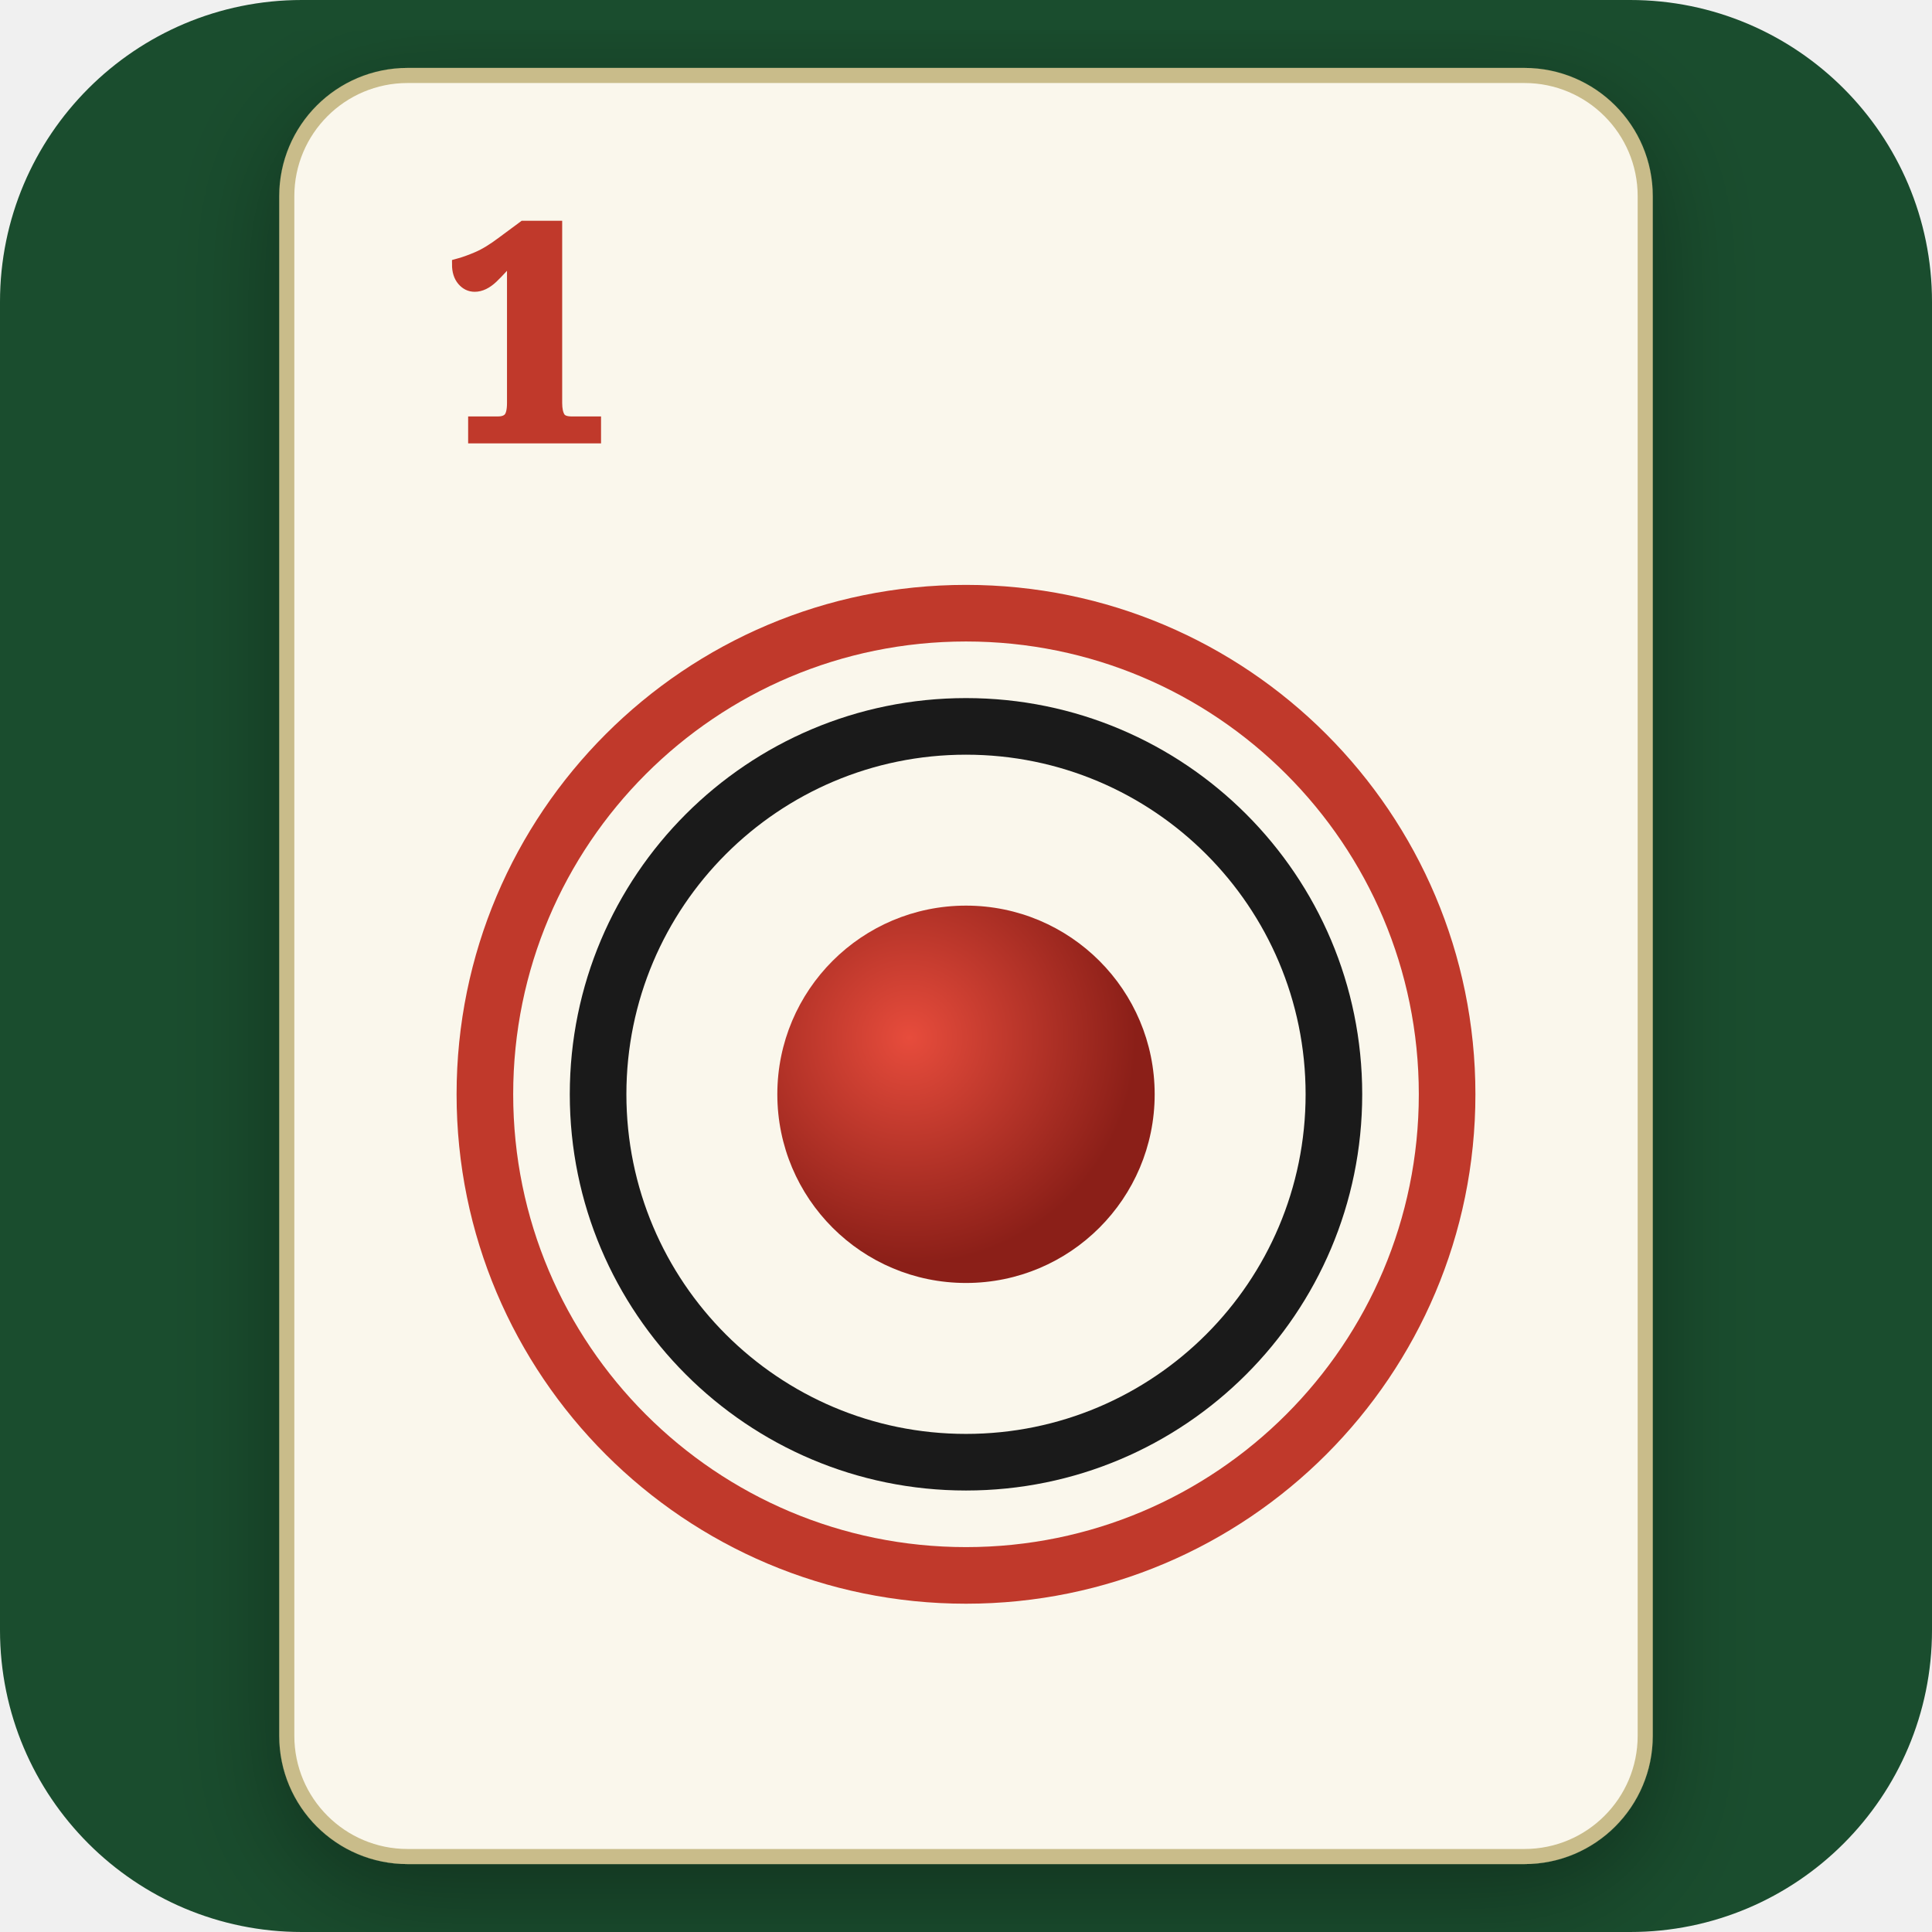
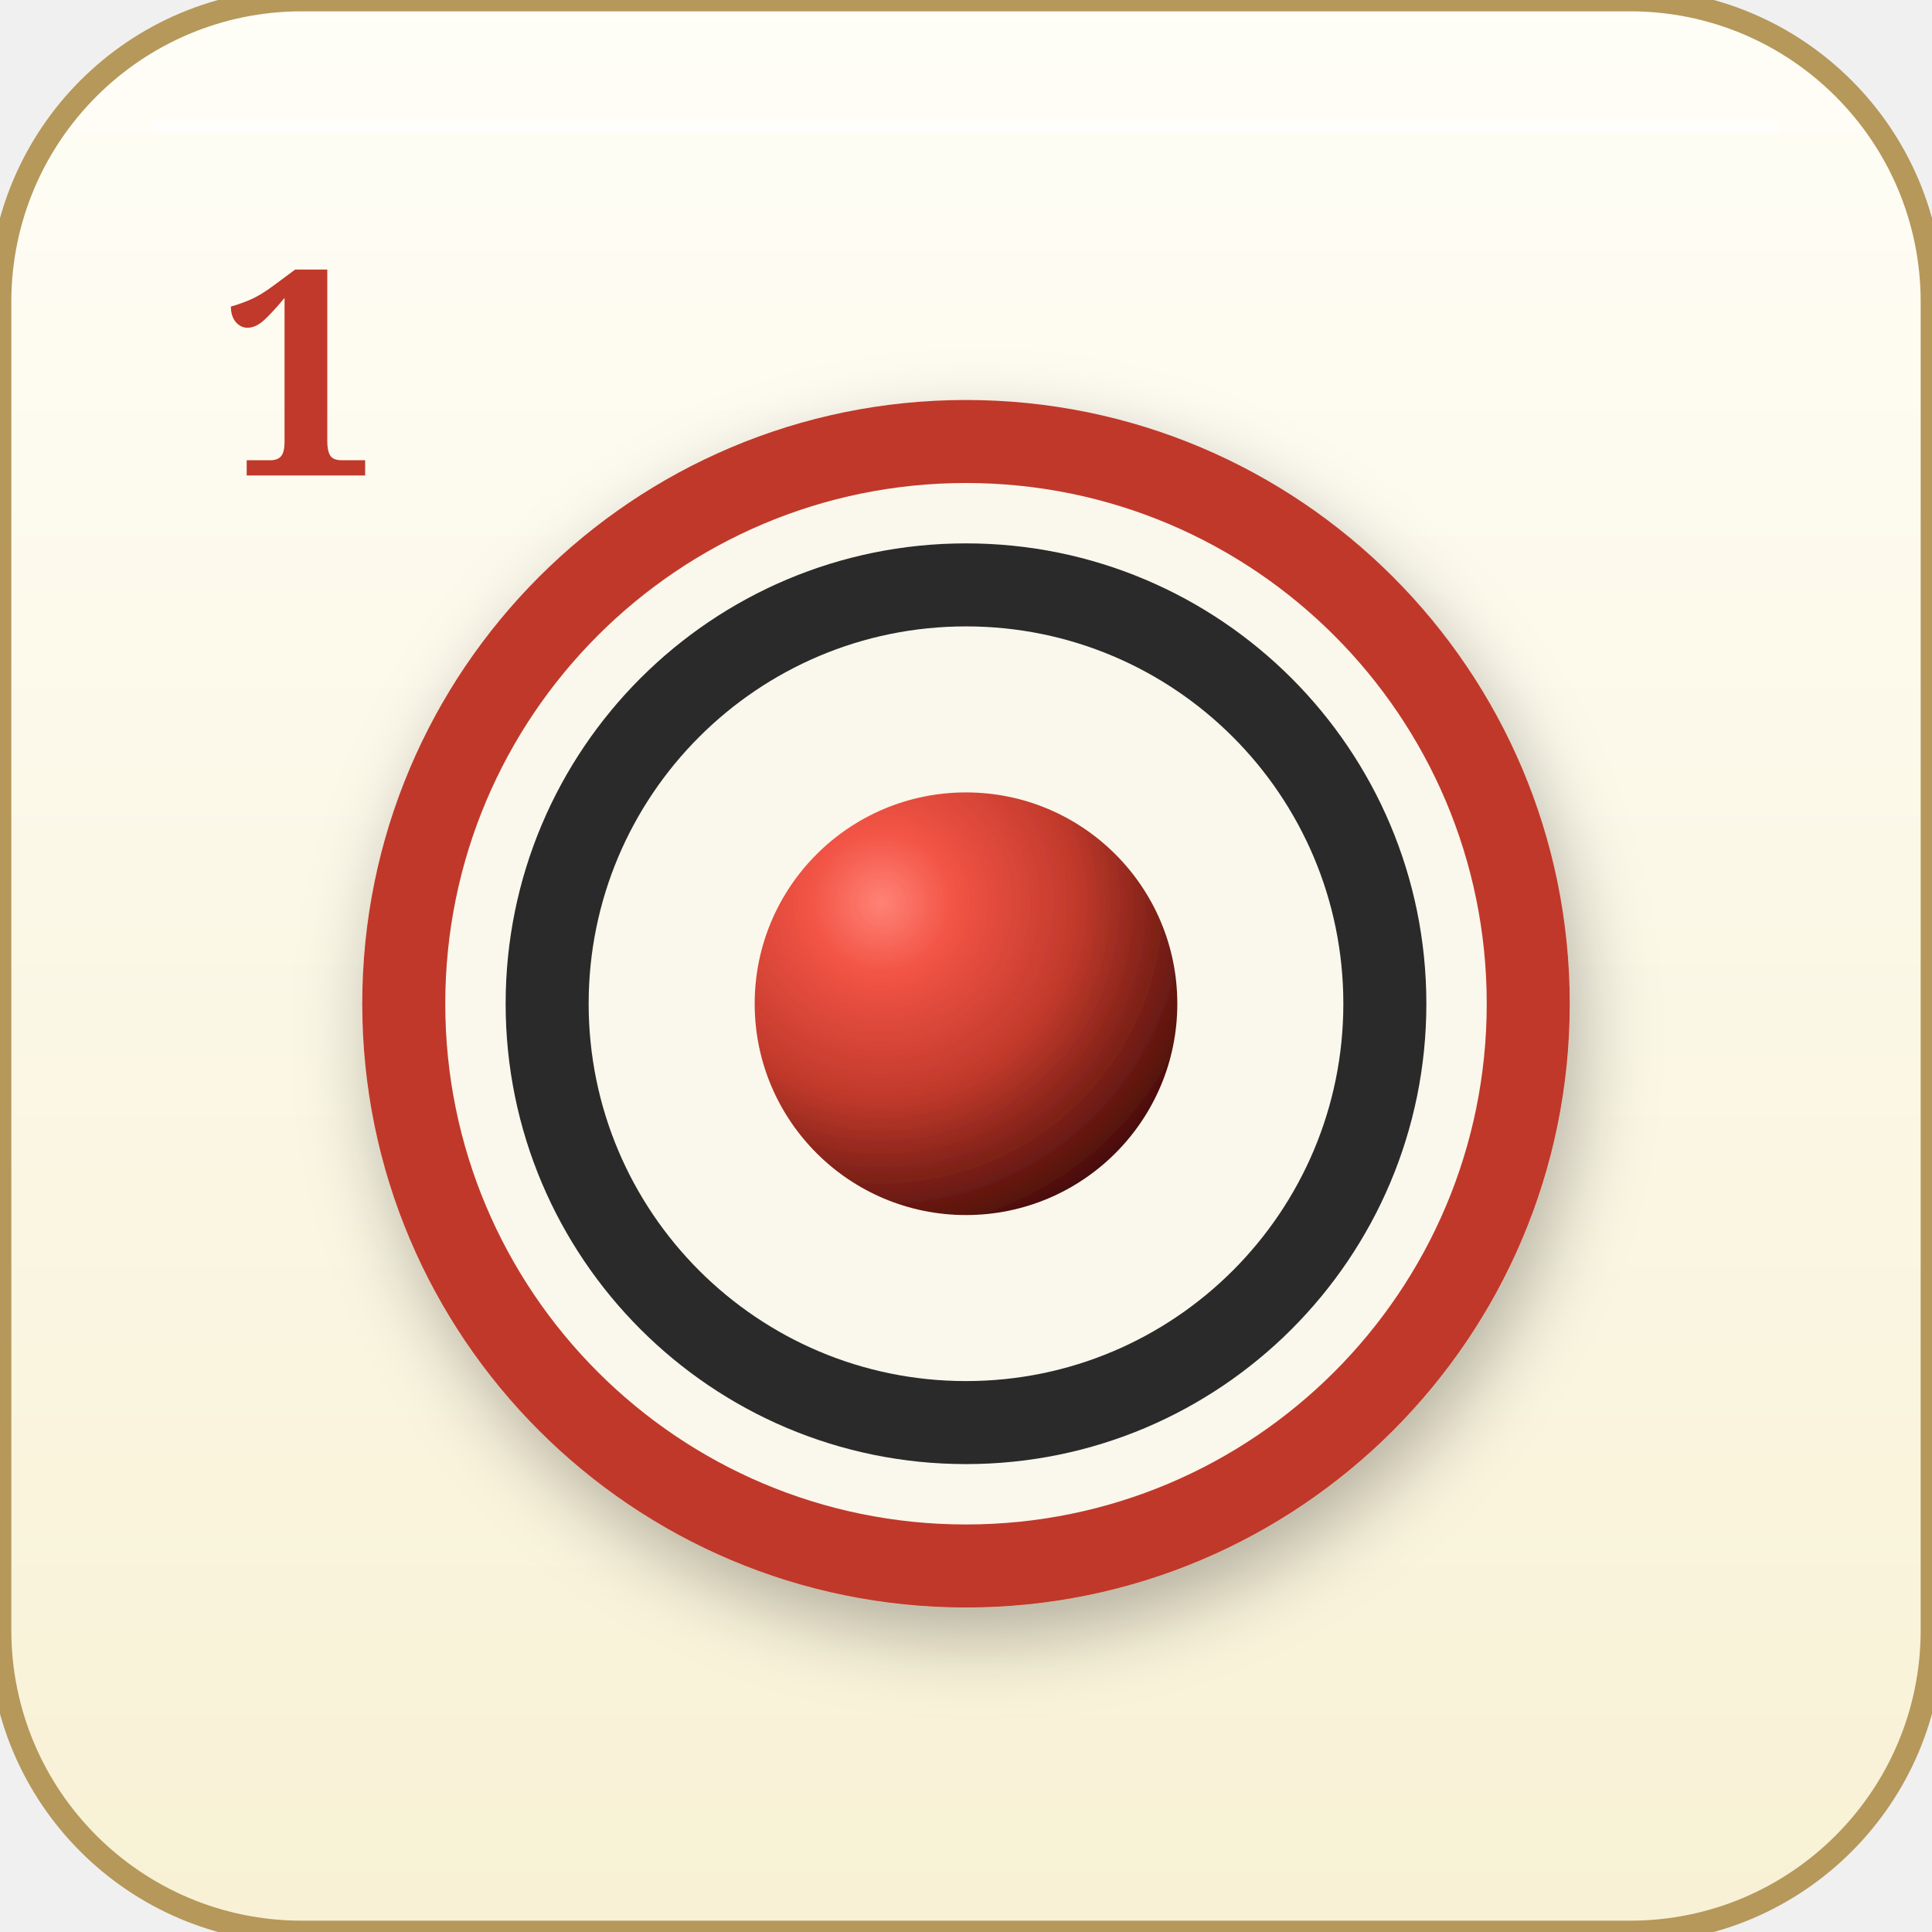
<svg xmlns="http://www.w3.org/2000/svg" viewBox="0 0 512 512">
  <defs>
-     <radialGradient id="centerDot" cx="0.35" cy="0.35" r="0.6">
-       <stop offset="0%" stop-color="#E74C3C" />
-       <stop offset="100%" stop-color="#8B1F18" />
+     <linearGradient id="tileFace" x1="0" y1="0" x2="0" y2="1">
+       <stop offset="0%" stop-color="#FFFEF7" />
+       <stop offset="100%" stop-color="#F8F1D5" />
+     </linearGradient>
+     <radialGradient id="centerBall" cx="0.30" cy="0.26" r="0.85">
+       <stop offset="0%" stop-color="#FF8276" />
+       <stop offset="20%" stop-color="#F25445" />
+       <stop offset="55%" stop-color="#C0392B" />
+       <stop offset="100%" stop-color="#3A0804" />
    </radialGradient>
-     <filter id="tileShadow" x="-10%" y="-10%" width="120%" height="120%">
-       <feDropShadow dx="0" dy="8" stdDeviation="14" flood-color="#000" flood-opacity="0.35" />
+     <filter id="medShadow" x="-30%" y="-30%" width="160%" height="160%">
+       <feDropShadow dx="3" dy="8" stdDeviation="10" flood-color="#000" flood-opacity="0.28" />
    </filter>
  </defs>
-   <rect width="512" height="512" rx="80" fill="#1A4D2E" />
-   <rect x="76" y="20" width="360" height="472" rx="32" fill="#FAF7EC" filter="url(#tileShadow)" stroke="#C9BC8A" stroke-width="4" />
-   <text x="118" y="116" font-family="Georgia,serif" font-weight="900" font-size="78" fill="#C0392B" stroke="#C0392B" stroke-width="3">1</text>
-   <circle cx="256" cy="290" r="135" fill="#C0392B" />
-   <circle cx="256" cy="290" r="120" fill="#FAF7EC" />
-   <circle cx="256" cy="290" r="105" fill="#1A1A1A" />
-   <circle cx="256" cy="290" r="90" fill="#FAF7EC" />
-   <circle cx="256" cy="290" r="50" fill="url(#centerDot)" />
+   <rect width="512" height="512" rx="80" fill="url(#tileFace)" stroke="#B5985A" stroke-width="6" />
+   <rect x="40" y="32" width="432" height="3" rx="1.5" fill="#fff" opacity="0.7" />
+   <text x="58" y="126" font-family="Georgia,serif" font-weight="900" font-size="76" fill="#C0392B">1</text>
+   <g filter="url(#medShadow)">
+     <circle cx="256" cy="266" r="160" fill="#C0392B" />
+     <circle cx="256" cy="266" r="138" fill="#FAF7EC" />
+     <circle cx="256" cy="266" r="122" fill="#2A2A2A" />
+     <circle cx="256" cy="266" r="100" fill="#FAF7EC" />
+     <circle cx="256" cy="266" r="56" fill="url(#centerBall)" />
+   </g>
</svg>
